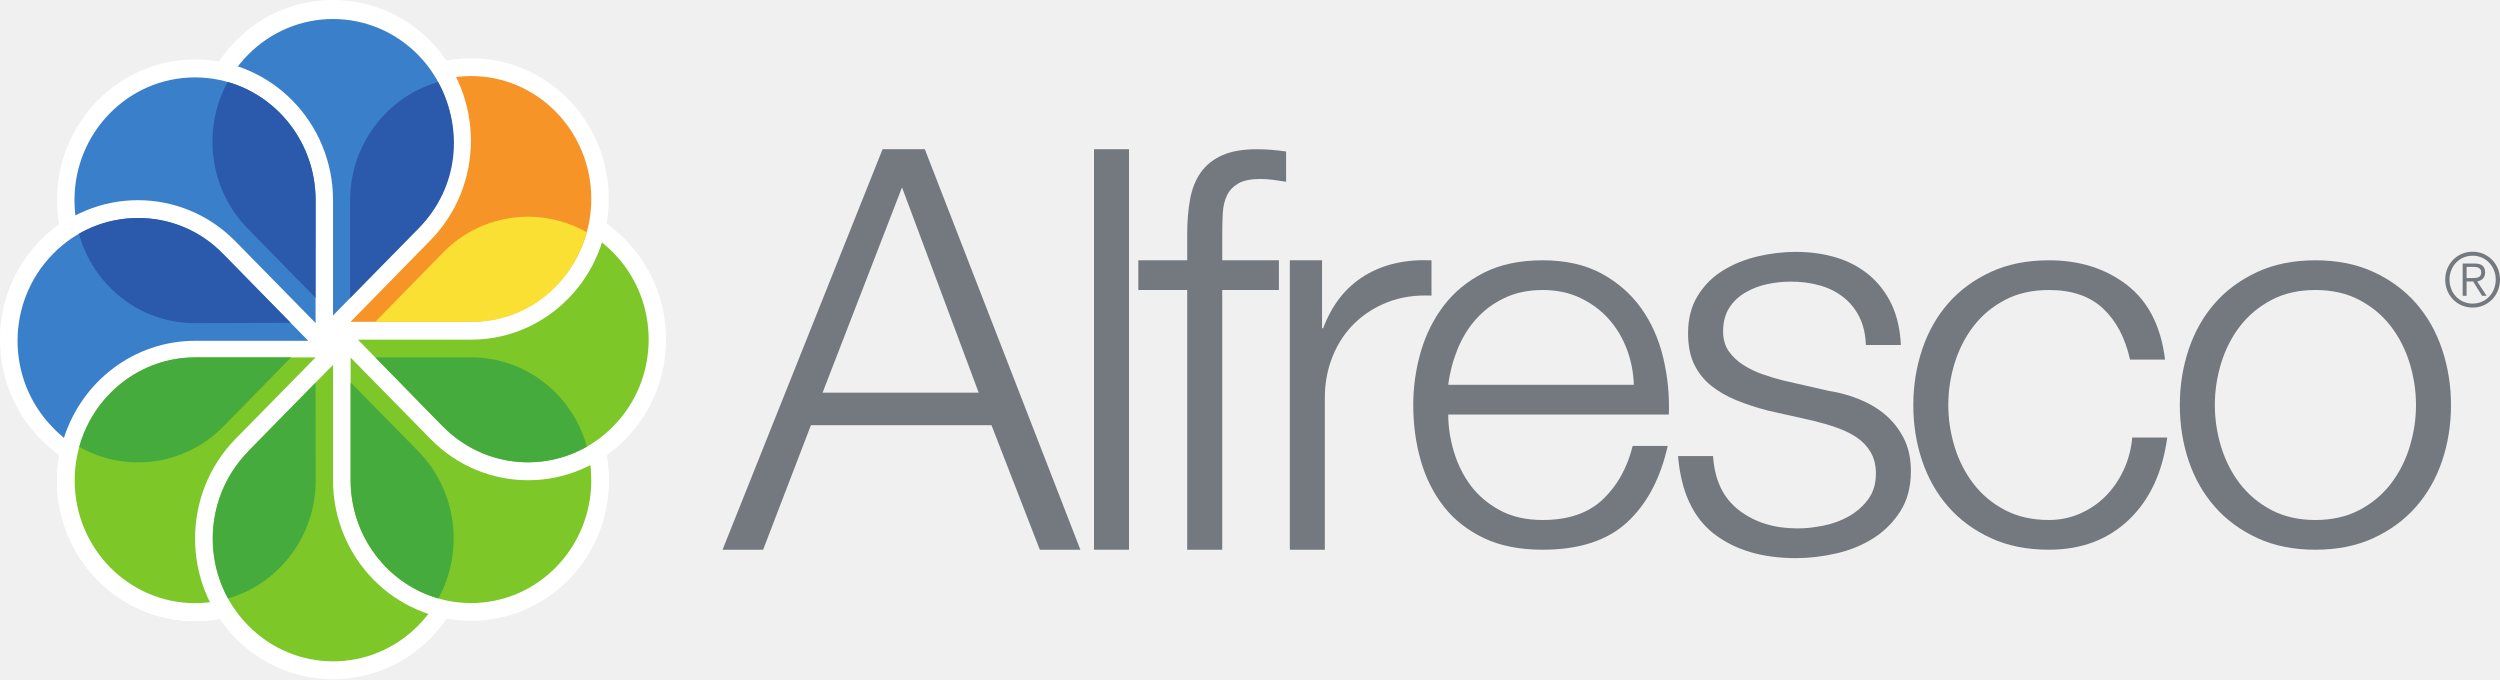
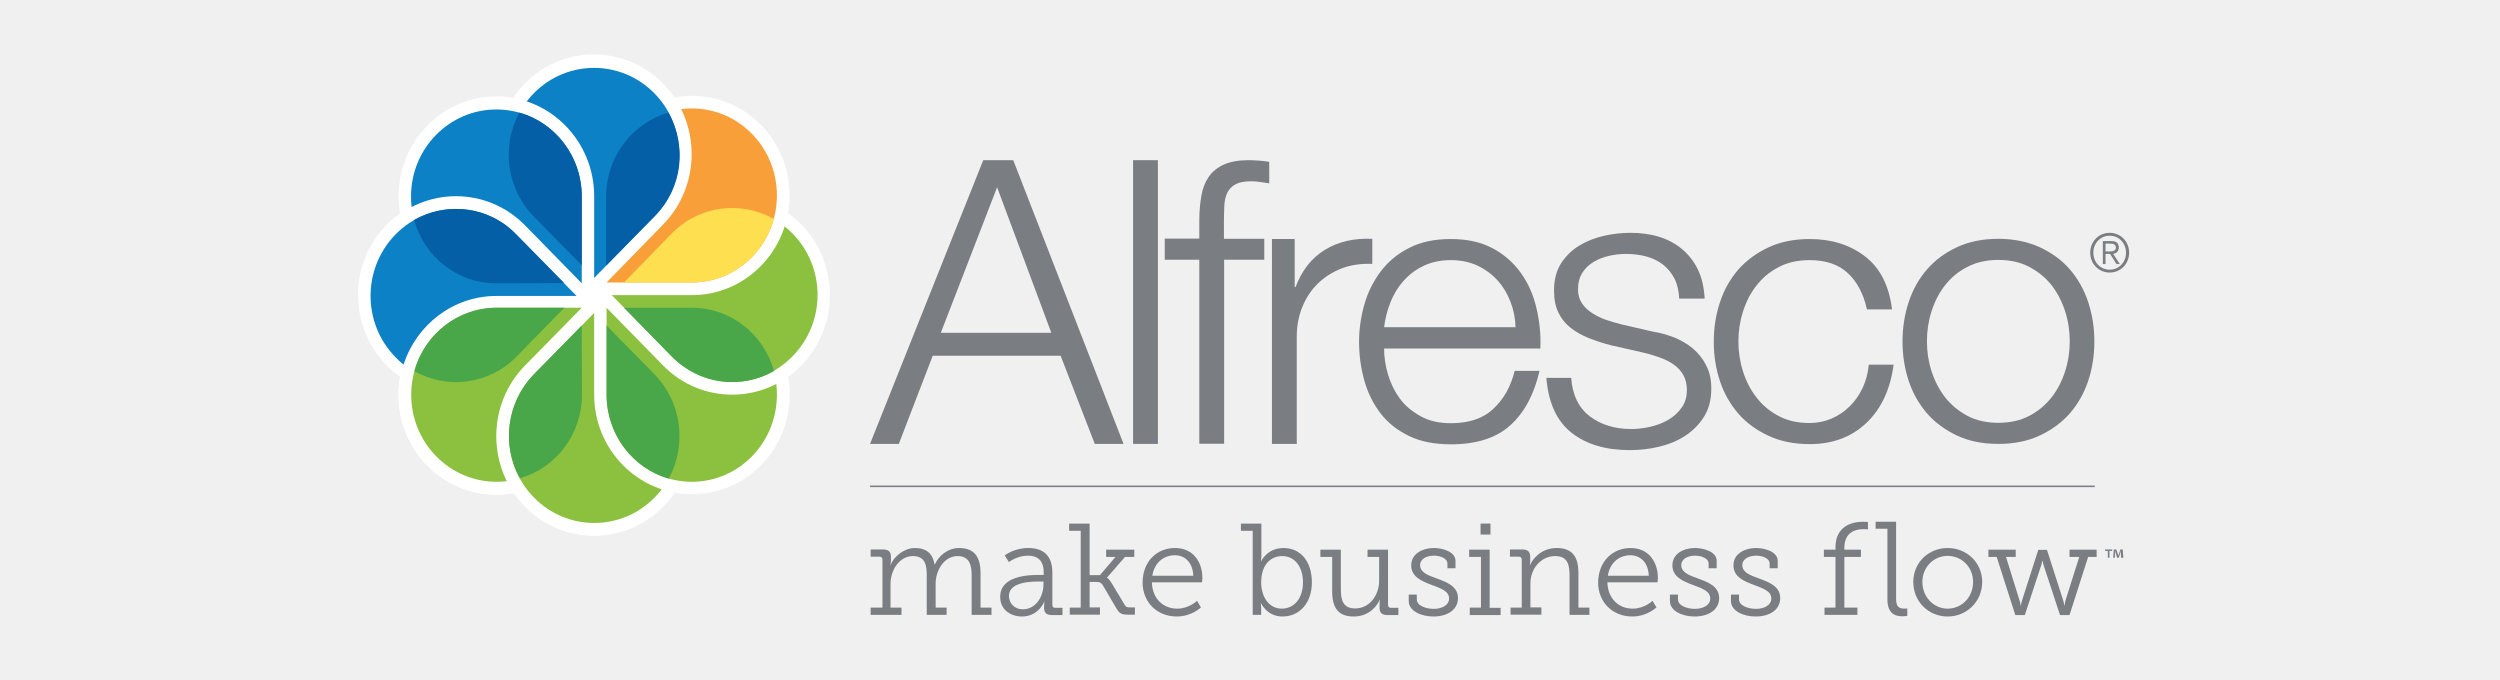
- <svg xmlns="http://www.w3.org/2000/svg" viewBox="0 0 939.173 255.16" height="255.16" width="939.173" xml:space="preserve" id="svg2" version="1.1">
-   <defs id="defs6" />
-   <g transform="matrix(1.333333,0,0,-1.333333,0,255.16)" id="g10">
-     <g transform="scale(0.1)" id="g12">
-       <path id="path14" style="fill:#73797e;fill-opacity:1;fill-rule:nonzero;stroke:none" d="m 2541.45,1385.72 216.06,-578.38 h -439.89 l 223.83,578.38 z M 2035.83,364.871 h 114.28 l 134.65,350.77 h 508.79 l 136.2,-350.77 h 114.27 L 2605.68,1493.25 H 2486.65 L 2035.83,364.871 v 0" />
-       <path id="path16" style="fill:#73797e;fill-opacity:1;fill-rule:nonzero;stroke:none" d="m 3082.37,364.871 h 98.6 V 1493.25 h -98.6 V 364.871" />
-       <path id="path18" style="fill:#73797e;fill-opacity:1;fill-rule:nonzero;stroke:none" d="m 3603.31,1180.31 h -159.62 v 71.11 c 0,22.15 0.48,42.69 1.54,61.62 1.03,19.02 4.94,35.58 11.73,49.83 6.76,14.2 17.46,25.52 32.06,33.98 14.61,8.41 35.49,12.64 62.66,12.64 11.45,0 22.96,-0.81 34.46,-2.37 11.4,-1.58 23.95,-3.42 37.5,-5.54 v 85.31 c -15.65,2.11 -29.69,3.74 -42.2,4.7 -12.57,1.06 -26.12,1.66 -40.74,1.66 -39.67,0 -72.28,-5.84 -97.86,-17.39 -25.58,-11.58 -45.69,-27.92 -60.27,-48.96 -14.62,-21.14 -24.47,-46.42 -29.76,-75.86 -5.18,-29.52 -7.83,-61.67 -7.83,-96.43 v -74.3 h -137.74 v -83.71 h 137.74 V 364.871 h 98.71 V 1096.6 h 159.62 v 83.71" />
-       <path id="path20" style="fill:#73797e;fill-opacity:1;fill-rule:nonzero;stroke:none" d="m 3634.1,364.871 h 98.64 V 792.82 c 0,41.45 7.28,80.41 21.95,116.731 14.58,36.324 35.19,67.406 61.78,93.389 26.7,25.92 58.25,45.94 94.74,59.95 36.51,14.05 77.23,19.93 122.08,17.93 v 99.49 c -73.02,3.17 -135.91,-11.27 -188.64,-43.44 -52.66,-32.2 -91.51,-81.38 -116.61,-147.784 h -3.1 V 1180.31 H 3634.1 V 364.871" />
-       <path id="path22" style="fill:#73797e;fill-opacity:1;fill-rule:nonzero;stroke:none" d="m 4080.45,829.512 c 4.16,33.879 12.73,66.976 25.84,99.32 13.07,32.523 30.46,61.094 52.41,85.708 21.92,24.64 48.53,44.53 79.92,59.45 31.25,15.03 67.23,22.61 107.96,22.61 39.65,0 75.11,-7.58 106.48,-22.61 31.31,-14.92 57.92,-34.81 79.83,-59.45 21.86,-24.614 38.84,-53.04 50.84,-84.849 12.01,-32.019 18.54,-65.39 19.61,-100.179 h -522.89 z m 621.49,-83.813 c 2.1,53.91 -3.12,107.141 -15.69,159.582 -12.44,52.5 -33.06,98.939 -61.81,139.439 -28.7,40.42 -65.96,73.17 -111.94,98.16 -45.89,24.97 -101.21,37.43 -165.92,37.43 -64.71,0 -120.03,-11.71 -165.96,-35.09 -45.92,-23.38 -83.51,-54.24 -112.72,-92.63 -29.16,-38.27 -50.86,-81.852 -64.99,-130.652 -14.03,-48.86 -21.1,-98.598 -21.1,-149.36 0,-54.75 7.07,-106.769 21.1,-156.058 14.13,-49.282 35.83,-92.598 64.99,-129.981 29.21,-37.328 66.8,-66.898 112.72,-88.828 45.93,-21.973 101.25,-32.84 165.96,-32.84 102.26,0 181.3,25.52 237.15,76.609 55.87,51.098 94.23,123.04 115.09,215.758 h -98.62 c -15.66,-62.207 -43.82,-112.5 -84.53,-150.968 -40.71,-38.411 -97.07,-57.661 -169.09,-57.661 -46.94,0 -87.37,9.243 -121.34,27.731 -33.9,18.551 -61.33,42.039 -82.21,70.308 -20.85,28.262 -36.52,60.051 -46.88,95.172 -10.52,35.129 -15.7,69.739 -15.7,103.879 h 621.49 v 0" />
-       <path id="path24" style="fill:#73797e;fill-opacity:1;fill-rule:nonzero;stroke:none" d="m 5355.78,941.676 c -2.09,44.219 -10.97,82.704 -26.6,115.374 -15.67,32.62 -36.79,60.03 -63.34,82.16 -26.66,22.15 -57.48,38.48 -92.43,48.98 -34.99,10.57 -72.85,15.85 -113.51,15.85 -35.46,0 -71.2,-4.22 -107.24,-12.63 -36,-8.46 -68.58,-21.67 -97.76,-39.57 -29.34,-17.87 -53.07,-41.63 -71.3,-71.02 -18.26,-29.56 -27.45,-64.92 -27.45,-105.972 0,-34.789 5.73,-64.008 17.22,-87.746 11.48,-23.661 27.45,-43.704 47.74,-60.012 20.36,-16.36 44.12,-30.031 71.29,-41.121 27.12,-11.028 56.85,-20.77 89.21,-29.199 l 126.84,-28.442 c 21.88,-5.34 43.57,-11.558 64.96,-18.976 21.41,-7.352 40.44,-16.563 57.18,-27.661 16.69,-11.062 29.95,-25 39.89,-41.863 9.92,-16.84 14.91,-36.848 14.91,-60.109 0,-28.41 -7.11,-52.41 -21.12,-71.86 -14.15,-19.558 -32.19,-35.558 -54.03,-48.25 -21.95,-12.558 -45.99,-21.55 -72.05,-26.757 -26.05,-5.364 -50.64,-7.981 -73.62,-7.981 -65.75,0 -120.76,17.117 -165.14,51.379 -44.35,34.262 -68.64,85.102 -72.86,152.5 h -98.64 c 8.39,-100.148 42.09,-173.09 101.04,-218.879 59.01,-45.812 135.96,-68.723 230.93,-68.723 37.6,0 75.66,4.442 114.28,13.372 38.6,8.98 73.34,23.16 104.1,42.71 30.78,19.489 56.07,44.758 75.96,75.918 19.78,31.063 29.73,68.661 29.73,112.911 0,35.902 -6.77,66.961 -20.35,93.339 -13.55,26.274 -31.04,48.372 -52.45,66.301 -21.38,17.891 -45.91,32.41 -73.59,43.492 -27.6,11.02 -55.62,18.731 -83.73,22.899 l -131.53,30.058 c -16.69,4.18 -34.92,9.68 -54.79,16.563 -19.82,6.789 -38.12,15.551 -54.77,26.129 -16.71,10.422 -30.57,23.351 -41.56,38.664 -10.93,15.246 -16.3,33.973 -16.3,56.101 0,26.245 5.63,48.505 17.11,66.375 11.42,17.95 26.64,32.41 45.49,43.49 18.69,11.03 39.33,18.88 61.76,23.69 22.47,4.78 44.65,7.07 66.56,7.07 28.16,0 54.74,-3.33 79.87,-10.28 24.94,-6.79 47.22,-17.56 66.48,-32.38 19.3,-14.68 34.72,-33.41 46.2,-56.11 11.5,-22.601 17.69,-49.206 18.77,-79.784 h 98.64 v 0" />
-       <path id="path26" style="fill:#73797e;fill-opacity:1;fill-rule:nonzero;stroke:none" d="m 6100.06,900.602 c -11.48,93.777 -47.25,163.848 -107.28,210.158 -60.1,46.37 -133.37,69.55 -219.95,69.55 -61.65,0 -116.14,-10.89 -163.64,-32.85 -47.5,-21.89 -87.46,-51.3 -119.8,-88.09 -32.32,-36.9 -56.8,-80.198 -73.52,-129.979 -16.7,-49.77 -25.07,-102.051 -25.07,-156.813 0,-55.75 8.37,-108.238 25.07,-157.566 16.72,-49.293 41.2,-92.332 73.52,-129.203 32.34,-36.879 72.3,-66.168 119.8,-88.098 47.5,-21.973 101.99,-32.84 163.64,-32.84 90.77,0 165.61,27.938 224.59,83.738 59.01,55.832 95.28,133.25 108.83,232.301 h -98.62 c -3.09,-33.73 -11.51,-64.789 -25.06,-93.211 -13.6,-28.469 -30.83,-52.937 -51.59,-73.519 -20.9,-20.539 -44.98,-36.649 -72.07,-48.18 -27.07,-11.629 -55.87,-17.391 -86.08,-17.391 -47.01,0 -88.26,9.34 -123.75,27.911 -35.51,18.652 -64.92,43.218 -88.41,73.679 -23.47,30.422 -41.2,65.09 -53.25,103.781 -11.98,38.829 -18.03,78.372 -18.03,118.598 0,40.301 6.05,79.731 18.03,118.57 12.05,38.692 29.78,73.356 53.25,103.782 23.49,30.46 52.9,55 88.41,73.65 35.49,18.7 76.74,28.02 123.75,28.02 64.65,0 115.57,-17.4 152.58,-52.14 37.15,-34.83 62.37,-82.757 75.97,-143.858 h 98.68 v 0" />
-       <path id="path28" style="fill:#73797e;fill-opacity:1;fill-rule:nonzero;stroke:none" d="m 6523.66,1096.6 c 46.97,0 88.25,-9.32 123.68,-28.02 35.49,-18.65 64.95,-43.19 88.5,-73.65 23.46,-30.426 41.22,-65.09 53.22,-103.782 11.95,-38.839 18.04,-78.269 18.04,-118.57 0,-40.226 -6.09,-79.769 -18.04,-118.598 -12,-38.691 -29.76,-73.359 -53.22,-103.781 -23.55,-30.461 -53.01,-55.027 -88.5,-73.679 -35.43,-18.571 -76.71,-27.911 -123.68,-27.911 -46.96,0 -88.2,9.34 -123.63,27.911 -35.5,18.652 -64.96,43.218 -88.56,73.679 -23.36,30.422 -41.17,65.09 -53.15,103.781 -11.99,38.829 -17.96,78.372 -17.96,118.598 0,40.301 5.97,79.731 17.96,118.57 11.98,38.692 29.79,73.356 53.15,103.782 23.6,30.46 53.06,55 88.56,73.65 35.43,18.7 76.67,28.02 123.63,28.02 z m 0,83.71 c -61.55,0 -116.08,-10.89 -163.61,-32.85 -47.45,-21.89 -87.41,-51.3 -119.69,-88.09 -32.43,-36.9 -56.9,-80.198 -73.62,-129.979 -16.67,-49.77 -25.06,-102.051 -25.06,-156.813 0,-55.75 8.39,-108.238 25.06,-157.566 16.72,-49.293 41.19,-92.332 73.62,-129.203 32.28,-36.879 72.24,-66.168 119.69,-88.098 47.53,-21.973 102.06,-32.84 163.61,-32.84 61.64,0 116.16,10.867 163.63,32.84 47.5,21.93 87.42,51.219 119.81,88.098 32.31,36.871 56.85,79.91 73.53,129.203 16.68,49.328 25.06,101.816 25.06,157.566 0,54.762 -8.38,107.043 -25.06,156.813 -16.68,49.781 -41.22,93.079 -73.53,129.979 -32.39,36.79 -72.31,66.2 -119.81,88.09 -47.47,21.96 -101.99,32.85 -163.63,32.85 v 0" />
-       <path id="path30" style="fill:#73797e;fill-opacity:1;fill-rule:nonzero;stroke:none" d="m 6964.1,1130.2 c 13.54,0 26.78,0.43 26.78,15.91 0,12.68 -10.41,15.65 -21.15,15.65 h -20.07 v -31.56 z m -14.44,-49.89 h -11.06 v 90.96 h 34.18 c 20.14,0 29.09,-8.86 29.09,-25.16 0,-16.14 -10.38,-23.31 -22.38,-25.38 l 26.49,-40.42 h -12.78 l -25.15,40.42 h -18.39 z m -48.14,45.51 c 0,-37.66 27.71,-67.51 65.1,-67.51 37.35,0 65.17,29.85 65.17,67.51 0,37.58 -27.82,67.41 -65.17,67.41 -37.39,0 -65.1,-29.83 -65.1,-67.41 z m 142.23,0 c 0,-44.26 -33.54,-78.69 -77.13,-78.69 -43.6,0 -77.17,34.43 -77.17,78.69 0,44.12 33.57,78.66 77.17,78.66 43.59,0 77.13,-34.54 77.13,-78.66" />
-       <path id="path32" style="fill:#ffffff;fill-opacity:1;fill-rule:nonzero;stroke:none" d="m 938.328,956.355 -264.656,270.165 -9.609,9.84 c -151.688,155.21 -398.887,155.21 -549.848,0.6 -152.199,-154.48 -152.199,-405.722 0,-560.382 150.961,-155.066 397.504,-155.066 549.137,0 l 274.976,279.777" />
-       <path id="path34" style="fill:#ffffff;fill-opacity:1;fill-rule:nonzero;stroke:none" d="M 938.328,956.723 V 575.109 l 0.559,-14.027 c 0,-218.793 -174.27,-397.211 -389.102,-397.211 -214.836,0 -389.086,177.301 -389.086,396.098 0,219.051 174.899,396.754 389.086,396.754 h 388.543" />
-       <path id="path36" style="fill:#ffffff;fill-opacity:1;fill-rule:nonzero;stroke:none" d="M 938.328,956.723 V 575.109 l 0.559,-14.027 c 0,-218.793 -174.27,-397.211 -389.102,-397.211 -214.836,0 -389.086,177.301 -389.086,396.098 0,219.051 174.899,396.754 389.086,396.754 h 388.543" />
-       <path id="path38" style="fill:#ffffff;fill-opacity:1;fill-rule:nonzero;stroke:none" d="M 938.328,956.723 V 575.109 l 0.559,-14.027 c 0,-218.793 -174.27,-397.211 -389.102,-397.211 -214.836,0 -389.086,177.301 -389.086,396.098 0,24.39 2.563,48.019 6.555,70.75 151.601,-107.617 361.297,-92.348 496.098,45.75 l 274.976,279.886 v 0.368" />
-       <path id="path40" style="fill:#7dc729;fill-opacity:1;fill-rule:nonzero;stroke:none" d="m 549.785,906.711 c -187.195,0 -339.371,-155.223 -339.371,-346.742 0,-190.789 152.176,-345.66 339.371,-345.66 187.832,0 339.442,154.871 339.442,345.66 V 906.711 H 549.785" />
-       <path id="path42" style="fill:#ffffff;fill-opacity:1;fill-rule:nonzero;stroke:none" d="m 938.328,956.723 264.452,-269.692 10.88,-9.84 c 151.07,-155 151.77,-406.632 0,-561.179 -152.2,-154.692 -398.062,-154.692 -550.308,0 -151.633,154.547 -151.633,405.898 0,560.84 l 274.976,279.871" />
-       <path id="path44" style="fill:#7dc729;fill-opacity:1;fill-rule:nonzero;stroke:none" d="m 698.828,641.27 c -132.836,-135.149 -132.836,-354.731 0,-489.508 132.219,-135.192 347.242,-135.192 480.072,0 132.27,134.777 132.27,354.359 0,489.508 l -11.05,10.128 -229.522,234.352 -239.5,-244.031 v -0.449" />
-       <path id="path46" style="fill:#ffffff;fill-opacity:1;fill-rule:nonzero;stroke:none" d="m 938.328,956.723 h 374.732 l 13.63,0.664 c 214.9,0 389.14,-177.625 389.14,-396.676 0,-219.18 -173.66,-396.09 -388.49,-396.09 -214.85,0 -389.012,177.219 -389.012,396.09 v 396.012" />
-       <path id="path48" style="fill:#7dc729;fill-opacity:1;fill-rule:nonzero;stroke:none" d="m 987.926,560.711 c 0,-191.262 151.564,-346.141 339.414,-346.141 187,0 338.62,154.879 338.62,346.141 0,191.508 -151.62,346 -338.62,346 H 987.926 v -346" />
-       <path id="path50" style="fill:#ffffff;fill-opacity:1;fill-rule:nonzero;stroke:none" d="m 938.328,956.723 264.452,270.067 10.26,10.17 c 151.69,154.61 398.09,155.24 549.76,0.7 151.7,-155 151.7,-405.851 0,-560.808 -151.67,-154.942 -398.07,-154.942 -549.76,0 L 938.328,956.723" />
-       <path id="path52" style="fill:#7dc729;fill-opacity:1;fill-rule:nonzero;stroke:none" d="m 1248.5,712.68 c 131.67,-135.551 346.56,-135.551 479.43,0 132.95,134.922 132.95,353.9 0,489.17 -132.87,135.13 -347.76,135.13 -479.43,0 l -10.89,-10.56 -229.11,-234.567 238.78,-243.754 1.22,-0.289" />
-       <path id="path54" style="fill:#ffffff;fill-opacity:1;fill-rule:nonzero;stroke:none" d="m 938.328,956.723 v 396.117 c 0,218.62 173.472,396.64 389.012,396.64 214.25,0 387.79,-176.85 387.79,-395.99 0,-219.09 -173.54,-396.767 -387.79,-396.767 H 938.328" />
-       <path id="path56" style="fill:#f79427;fill-opacity:1;fill-rule:nonzero;stroke:none" d="m 1327.34,1007.07 c 187,0 338.62,154.96 338.62,346.37 0,190.69 -151.62,346 -338.62,346 -187.85,0 -340.11,-155.31 -340.11,-346 l 0.696,-14.82 v -331.55 h 339.414" />
-       <path id="path58" style="fill:#ffffff;fill-opacity:1;fill-rule:nonzero;stroke:none" d="m 938.328,956.723 -264.656,270.067 -10.32,9.57 c -151.633,155.21 -151.633,406.6 0,561.18 150.992,154.88 397.528,154.88 549.688,0 151.69,-154.58 151.69,-405.97 0,-560.58 L 938.328,956.723" />
-       <path id="path60" style="fill:#3a7fca;fill-opacity:1;fill-rule:nonzero;stroke:none" d="m 1178.21,1269.22 c 132.2,135.19 132.2,354.6 0,489.6 -132.79,135.07 -347.163,135.07 -479.983,0 -132.922,-135 -132.922,-354.41 0,-489.6 l 9.675,-10.37 230.426,-233.95 239.162,243.73 0.72,0.59" />
-       <path id="path62" style="fill:#ffffff;fill-opacity:1;fill-rule:nonzero;stroke:none" d="M 938.328,953.488 H 563.93 l -14.145,-0.383 c -214.187,0 -389.086,177.695 -389.086,396.665 0,218.79 174.25,396.43 388.43,396.43 214.859,0 389.199,-177.64 389.199,-396.58 V 953.488" />
-       <path id="path64" style="fill:#3a7fca;fill-opacity:1;fill-rule:nonzero;stroke:none" d="m 889.168,1349.62 c 0,191.24 -151.613,346 -340.039,346 -187.082,0 -339.289,-154.76 -339.289,-345.74 0,-191.12 152.207,-346.42 339.289,-346.42 l 14.801,0.39 h 325.238 v 345.77" />
-       <path id="path66" style="fill:#ffffff;fill-opacity:1;fill-rule:nonzero;stroke:none" d="M 938.328,953.488 0,953.105 c 0,101.355 37.398,202.925 114.215,280.625 150.961,154.59 397.504,154.59 549.137,0 L 938.328,953.488" />
-       <path id="path68" style="fill:#3a7fca;fill-opacity:1;fill-rule:nonzero;stroke:none" d="M 628.508,1198.15 868.559,953.488 H 549.785 c -172.265,0 -318.777,-114.5 -369.648,-273.609 -10.383,9.172 -21.379,18.492 -30.969,28.922 -132.938,135.199 -132.938,353.839 0,489.349 131.551,134.99 347.125,134.99 479.34,0" />
-       <path id="path70" style="fill:#2b5aac;fill-opacity:1;fill-rule:nonzero;stroke:none" d="m 629.109,1197.86 189.969,-193.8 -270.187,-0.84 c -155.512,0 -286.645,106.53 -326.426,251.99 128.984,73.73 297.918,56.01 406.043,-57.06 l 0.601,-0.29" />
-       <path id="path72" style="fill:#2b5aac;fill-opacity:1;fill-rule:nonzero;stroke:none" d="m 889.281,1348.93 -0.277,-274.13 -190.703,194.47 c -109.821,112.22 -129.16,281.97 -56.86,413.53 142.571,-40.72 247.84,-174.34 247.84,-333.14 v -0.73" />
-       <path id="path74" style="fill:#2b5aac;fill-opacity:1;fill-rule:nonzero;stroke:none" d="m 986.461,1074.19 v 274.98 c 0,158.46 105.099,292.3 247.849,333.36 72.19,-131.93 58.61,-297.3 -54.7,-411.65 L 986.461,1074.19" />
-       <path id="path76" style="fill:#fae033;fill-opacity:1;fill-rule:nonzero;stroke:none" d="m 1057.33,1006.93 190.53,194.79 c 109.76,112.13 276.42,131.08 405.53,57.47 -40.76,-145.37 -165.1,-249.81 -318.15,-252.36 l -277.91,0.1" />
-       <path id="path78" style="fill:#46ab3d;fill-opacity:1;fill-rule:nonzero;stroke:none" d="m 1057.3,906.91 h 269.66 c 155.52,0 286.53,-105.898 326.58,-251.621 -129.78,-73.98 -296.36,-54.59 -406.6,57.492 L 1057.3,906.91" />
-       <path id="path80" style="fill:#46ab3d;fill-opacity:1;fill-rule:nonzero;stroke:none" d="M 987.895,562.539 V 836.191 L 1178.9,642.039 C 1288.73,529.621 1307.32,359.059 1235.12,227.5 1092.49,268.398 987.895,402.57 987.895,561.23 v 1.309" />
-       <path id="path82" style="fill:#46ab3d;fill-opacity:1;fill-rule:nonzero;stroke:none" d="m 699.277,641.93 189.844,193.609 0.426,-275.078 c 0,-158.57 -104.445,-291.82 -247.067,-332.93 -72.25,131.821 -52.91,301.969 56.797,413.848 v 0.551" />
-       <path id="path84" style="fill:#46ab3d;fill-opacity:1;fill-rule:nonzero;stroke:none" d="M 551.711,906.82 H 820.152 L 629.793,712.398 C 520.203,600.41 352.238,581.09 223.332,654.73 263.867,800.531 395.027,906.82 550.527,906.82 h 1.184" />
+ <svg xmlns="http://www.w3.org/2000/svg" version="1.1" id="Layer_1" x="0px" y="0px" viewBox="0 0 912.8 328.2" style="enable-background:new 0 0 912.8 328.2;" xml:space="preserve" height="255.16" width="939.173">
+   <style type="text/css">
+ 	.st0{fill:#7A7E82;}
+ 	.st1{fill:#FFFFFF;}
+ 	.st2{fill:#8CC03F;}
+ 	.st3{fill:#F99F39;}
+ 	.st4{fill:#0D81C5;}
+ 	.st5{fill:#045FA6;}
+ 	.st6{fill:#FDDF4F;}
+ 	.st7{fill:#4AA749;}
+ 	.st8{fill:none;stroke:#7A7E82;stroke-width:0.75;stroke-miterlimit:10;}
+ </style>
+   <g>
+     <g>
+       <g>
+         <path class="st0" d="M273.5,293.6h5.3v-23.2c0-0.9-0.5-1.4-1.4-1.4h-4.3v-3.5h6c2.6,0,3.8,1.1,3.8,3.5v1.8c0,1.3-0.3,2.3-0.3,2.3     h0.1c1.6-4.3,6.7-8.3,11.7-8.3c5.7,0,8.7,2.7,9.6,8h0.1c1.8-4.2,6.3-8,11.7-8c7.6,0,10.4,4.5,10.4,12.2v16.6h5.3v3.5h-9.6v-19     c0-5.1-1.1-9.4-6.8-9.4c-6.4,0-10.6,6.8-10.6,13.3v11.6h5.3v3.5h-9.6v-19c0-4.8-0.6-9.4-6.7-9.4c-6.5,0-10.8,6.8-10.8,13.4v11.5     h5.3v3.5h-14.9V293.6z" />
+         <path class="st0" d="M354.6,277.8h2.1v-1.3c0-5.9-3.2-8-7.6-8c-5.3,0-9.2,3.1-9.2,3.1l-2-3.2c0,0,4.3-3.6,11.4-3.6     c7.7,0,11.6,4.1,11.6,11.9v15.6c0,0.9,0.5,1.4,1.4,1.4h3.5v3.5h-5.1c-2.7,0-3.8-1.2-3.8-3.5v-0.6c0-1.5,0.2-2.4,0.2-2.4h-0.1     c0,0-2.7,7.2-10.8,7.2c-5.1,0-10.5-3-10.5-9.4C335.6,278.2,349.2,277.8,354.6,277.8z M346.7,294.4c6.3,0,9.9-6.3,9.9-11.9V281     h-1.8c-2.6,0-14.9-0.3-14.9,7C340,291.3,342.3,294.4,346.7,294.4z" />
+         <path class="st0" d="M369.3,293.6h5.3v-37.1H369V253h9.9v24.9h5l7.5-8.8h-4.5v-3.5h13.6v3.5H396l-8.7,10v0.1     c0.1,0,0.9,0.4,2.2,2.5l6.3,10.5c0.6,1.1,1.1,1.3,2.9,1.3h2.1v3.5h-3.5c-3.1,0-4-0.6-5.5-3.1l-6.7-11.4c-0.8-1.1-1.6-1.3-3.1-1.3     h-3.1v12.3h5v3.5h-14.6V293.6z" />
+         <path class="st0" d="M420.2,264.8c8.7,0,13.2,6.7,13.2,14.6c0,0.8-0.2,2-0.2,2H409c0.2,8.1,5.7,12.7,12.2,12.7     c5.8,0,9.6-3.8,9.6-3.8l1.9,3.2c0,0-4.5,4.4-11.7,4.4c-9.4,0-16.5-6.8-16.5-16.5C404.6,271,411.6,264.8,420.2,264.8z M429,278.2     c-0.3-6.7-4.3-9.9-8.9-9.9c-5.3,0-9.9,3.5-10.9,9.9H429z" />
+         <path class="st0" d="M457.7,256.5H452V253h9.9v15.6c0,1.5-0.2,2.6-0.2,2.6h0.1c0,0,2.8-6.4,10.8-6.4c8.5,0,13.7,6.8,13.7,16.6     c0,10-6,16.5-14.2,16.5c-7.6,0-10.4-6.5-10.4-6.5h-0.1c0,0,0.2,1.1,0.2,2.6v3.1h-4.1V256.5z M471.8,294.1     c5.6,0,10.2-4.6,10.2-12.7c0-7.7-4.1-12.7-10-12.7c-5.3,0-10.2,3.8-10.2,12.7C461.8,287.8,465.1,294.1,471.8,294.1z" />
+         <path class="st0" d="M496.1,269.1h-5.7v-3.5h9.9v19c0,5,0.8,9.4,6.9,9.4c7.1,0,11.6-6.5,11.6-13.4v-11.5h-5.6v-3.5h9.9v26.7     c0,0.9,0.5,1.4,1.4,1.4h3.6v3.5h-5.3c-2.6,0-3.8-1.1-3.8-3.5v-1.6c0-1.3,0.1-2.3,0.1-2.3H519c-0.8,2.4-4.7,8.1-12.5,8.1     c-7.3,0-10.4-4-10.4-12.2V269.1z" />
+         <path class="st0" d="M533.1,287.3h3.9v2.3c0,3.2,4.6,4.6,8.2,4.6c4,0,7.4-1.8,7.4-5c0-3.6-4-4.9-8.5-6.6     c-4.8-1.8-9.8-3.9-9.8-9.4c0-5.8,5.7-8.4,10.9-8.4c4.3,0,10.5,1.8,10.5,6.2v3.6h-3.9v-2.3c0-2.3-3.1-3.8-6.5-3.8     c-3.5,0-6.7,1.5-6.7,4.6c0,3.5,3.8,4.9,8,6.4c4.9,1.8,10.3,3.8,10.3,9.5c0,5.5-4.9,8.9-11.9,8.9c-5.8,0-11.9-2.6-11.9-7.5V287.3z     " />
+         <path class="st0" d="M562.7,293.6h5.3v-24.5h-5.7v-3.5h9.9v28.1h5.3v3.5h-14.9V293.6z M567.8,253h4.8v5.3h-4.8V253z" />
+         <path class="st0" d="M582.4,293.6h5.3v-23.2c0-0.9-0.5-1.4-1.4-1.4h-4.3v-3.5h6c2.6,0,3.8,1.1,3.8,3.5v1.8c0,1.3-0.2,2.3-0.2,2.3     h0.1c0.9-2.4,5-8.3,12.9-8.3c7.8,0,10.5,4.5,10.5,12.2v16.6h5.3v3.5h-9.6v-19c0-5-0.8-9.4-6.9-9.4c-7,0-12,6.2-12,13.1v11.7h5.3     v3.5h-14.9V293.6z" />
+         <path class="st0" d="M640.3,264.8c8.7,0,13.2,6.7,13.2,14.6c0,0.8-0.2,2-0.2,2h-24.2c0.2,8.1,5.7,12.7,12.2,12.7     c5.8,0,9.6-3.8,9.6-3.8l1.9,3.2c0,0-4.5,4.4-11.7,4.4c-9.4,0-16.5-6.8-16.5-16.5C624.8,271,631.8,264.8,640.3,264.8z      M649.1,278.2c-0.3-6.7-4.3-9.9-8.9-9.9c-5.3,0-9.9,3.5-10.9,9.9H649.1z" />
+         <path class="st0" d="M659.3,287.3h3.9v2.3c0,3.2,4.6,4.6,8.2,4.6c4,0,7.4-1.8,7.4-5c0-3.6-4-4.9-8.5-6.6     c-4.8-1.8-9.8-3.9-9.8-9.4c0-5.8,5.6-8.4,10.9-8.4c4.3,0,10.5,1.8,10.5,6.2v3.6H678v-2.3c0-2.3-3.1-3.8-6.5-3.8     c-3.5,0-6.7,1.5-6.7,4.6c0,3.5,3.8,4.9,8,6.4c4.9,1.8,10.3,3.8,10.3,9.5c0,5.5-4.9,8.9-11.9,8.9c-5.8,0-11.9-2.6-11.9-7.5V287.3z     " />
+         <path class="st0" d="M688.8,287.3h3.9v2.3c0,3.2,4.6,4.6,8.2,4.6c4,0,7.4-1.8,7.4-5c0-3.6-4-4.9-8.5-6.6     c-4.8-1.8-9.8-3.9-9.8-9.4c0-5.8,5.7-8.4,10.9-8.4c4.3,0,10.5,1.8,10.5,6.2v3.6h-3.9v-2.3c0-2.3-3.1-3.8-6.5-3.8     c-3.5,0-6.7,1.5-6.7,4.6c0,3.5,3.8,4.9,8,6.4c4.9,1.8,10.3,3.8,10.3,9.5c0,5.5-4.9,8.9-11.9,8.9c-5.8,0-11.9-2.6-11.9-7.5V287.3z     " />
+         <path class="st0" d="M793.5,264.8c9.2,0,16.7,7,16.7,16.4c0,9.5-7.5,16.7-16.7,16.7c-9.2,0-16.6-7.2-16.6-16.7     C776.9,271.8,784.3,264.8,793.5,264.8z M793.5,294.1c6.8,0,12.3-5.5,12.3-12.9c0-7.2-5.5-12.6-12.3-12.6     c-6.7,0-12.2,5.4-12.2,12.6C781.3,288.5,786.8,294.1,793.5,294.1z" />
+         <path class="st0" d="M813.3,265.6h13.1v3.5h-4.7l6.6,21.2c0.4,1.1,0.5,2.4,0.5,2.4h0.1c0,0,0.2-1.3,0.5-2.4l7.9-24.6h4.2     l7.9,24.6c0.3,1.1,0.5,2.4,0.5,2.4h0.1c0,0,0.1-1.3,0.4-2.4l6.7-21.2h-4.7v-3.5h13.1v3.5h-4.1l-9,28.1h-4.6l-7.8-23.7     c-0.4-1.1-0.6-2.5-0.6-2.5h-0.2c0,0-0.2,1.4-0.6,2.5l-7.8,23.7h-4.6l-9-28.1h-4V265.6z" />
+         <path class="st0" d="M752.7,255.7c0.9,0,1.7,0,2.3,0.1v-3.6c-0.7,0-1.5-0.1-2.3-0.1c-6.1,0-13.4,2.6-13.4,12.4v1.1h-5.6v3.5h5.6     v24.5H734v3.5h15.9v-3.5h-6.3v-24.5h8v-3.5h-8v-1.1C743.7,257.6,748.4,255.7,752.7,255.7z" />
+         <path class="st0" d="M772.4,294.1c-3.3,0-3.8-2.2-3.8-4.8v-31h0v-2.3h0v-0.5h0v-3.4h-9.9v3.4h5.7v2.8v1.4v29.9     c0,6.2,3,8.2,7.2,8.2c1.2,0,2.4-0.2,2.4-0.2V294C773.9,294,773.2,294.1,772.4,294.1z" />
+       </g>
+       <g>
+         <path class="st0" d="M873,265.5v0.7h-1.3v3.3h-0.8v-3.3h-1.3v-0.7H873z M877.3,269.5l-0.1-2.3c0-0.3,0-0.7,0-1.1h0     c-0.1,0.4-0.2,0.8-0.3,1.2l-0.7,2.2h-0.8l-0.7-2.3c-0.1-0.3-0.2-0.8-0.3-1.1h0c0,0.4,0,0.7,0,1.1l-0.1,2.3h-0.8l0.3-4h1.2l0.7,2     c0.1,0.3,0.2,0.6,0.3,1h0c0.1-0.4,0.2-0.7,0.3-1l0.7-2h1.1l0.3,4H877.3z" />
+       </g>
+     </g>
+     <g>
+       <g>
+         <path class="st0" d="M272.8,214.5h13.9l16.4-42.6h61.8l16.5,42.6h13.9L342,77.4h-14.5L272.8,214.5L272.8,214.5z M334.2,90.5     l26.2,70.3H307L334.2,90.5L334.2,90.5z" />
+         <polygon class="st0" points="399.9,214.5 411.9,214.5 411.9,77.4 399.9,77.4 399.9,214.5    " />
+         <path class="st0" d="M463.2,115.4h-19.4v-8.6c0-2.7,0.1-5.2,0.2-7.5c0.1-2.3,0.6-4.3,1.4-6.1c0.8-1.7,2.1-3.1,3.9-4.1     c1.8-1,4.3-1.5,7.6-1.5c1.4,0,2.8,0.1,4.2,0.3c1.4,0.2,2.9,0.4,4.6,0.7V78.2c-1.9-0.3-3.6-0.5-5.1-0.6c-1.5-0.1-3.2-0.2-4.9-0.2     c-4.8,0-8.8,0.7-11.9,2.1c-3.1,1.4-5.6,3.4-7.3,5.9c-1.8,2.6-3,5.6-3.6,9.2c-0.6,3.6-1,7.5-1,11.7v9h-16.7v10.2h16.7v88.9h12     v-88.9h19.4V115.4L463.2,115.4z" />
+         <path class="st0" d="M467,214.5h12v-52c0-5,0.9-9.8,2.7-14.2c1.8-4.4,4.3-8.2,7.5-11.3c3.2-3.1,7.1-5.6,11.5-7.3     c4.4-1.7,9.4-2.4,14.8-2.2v-12.1c-8.9-0.4-16.5,1.4-22.9,5.3c-6.4,3.9-11.1,9.9-14.2,18H478v-23.2h-11V214.5L467,214.5z" />
+         <path class="st0" d="M596.7,168.2c0.3-6.5-0.4-13-1.9-19.4c-1.5-6.4-4-12-7.5-16.9c-3.5-4.9-8-8.9-13.6-11.9     c-5.6-3-12.3-4.5-20.2-4.5c-7.9,0-14.6,1.4-20.2,4.3c-5.6,2.8-10.1,6.6-13.7,11.3c-3.5,4.7-6.2,9.9-7.9,15.9     c-1.7,5.9-2.6,12-2.6,18.1c0,6.7,0.9,13,2.6,19c1.7,6,4.4,11.2,7.9,15.8c3.5,4.5,8.1,8.1,13.7,10.8c5.6,2.7,12.3,4,20.2,4     c12.4,0,22-3.1,28.8-9.3c6.8-6.2,11.4-14.9,14-26.2h-12c-1.9,7.6-5.3,13.7-10.3,18.3c-4.9,4.7-11.8,7-20.5,7     c-5.7,0-10.6-1.1-14.7-3.4c-4.1-2.3-7.5-5.1-10-8.5c-2.5-3.4-4.4-7.3-5.7-11.6c-1.3-4.3-1.9-8.5-1.9-12.6H596.7L596.7,168.2z      M521.2,158.1c0.5-4.1,1.5-8.1,3.1-12.1c1.6-4,3.7-7.4,6.4-10.4c2.7-3,5.9-5.4,9.7-7.2c3.8-1.8,8.2-2.7,13.1-2.7     c4.8,0,9.1,0.9,12.9,2.7c3.8,1.8,7,4.2,9.7,7.2c2.7,3,4.7,6.4,6.2,10.3c1.5,3.9,2.3,7.9,2.4,12.2H521.2L521.2,158.1z" />
+         <path class="st0" d="M676.1,144.4c-0.3-5.4-1.3-10-3.2-14c-1.9-4-4.5-7.3-7.7-10c-3.2-2.7-7-4.7-11.2-6     c-4.2-1.3-8.8-1.9-13.8-1.9c-4.3,0-8.7,0.5-13,1.5c-4.4,1-8.3,2.6-11.9,4.8c-3.6,2.2-6.4,5.1-8.7,8.6c-2.2,3.6-3.3,7.9-3.3,12.9     c0,4.2,0.7,7.8,2.1,10.7c1.4,2.9,3.3,5.3,5.8,7.3c2.5,2,5.4,3.6,8.7,5c3.3,1.3,6.9,2.5,10.8,3.5l15.4,3.5     c2.7,0.6,5.3,1.4,7.9,2.3c2.6,0.9,4.9,2,6.9,3.4c2,1.3,3.6,3,4.8,5.1c1.2,2,1.8,4.5,1.8,7.3c0,3.5-0.9,6.4-2.6,8.7     c-1.7,2.4-3.9,4.3-6.6,5.9c-2.7,1.5-5.6,2.6-8.8,3.3c-3.2,0.7-6.2,1-8.9,1c-8,0-14.7-2.1-20.1-6.2c-5.4-4.2-8.3-10.3-8.9-18.5     h-12c1,12.2,5.1,21,12.3,26.6c7.2,5.6,16.5,8.3,28.1,8.3c4.6,0,9.2-0.5,13.9-1.6c4.7-1.1,8.9-2.8,12.6-5.2     c3.7-2.4,6.8-5.4,9.2-9.2c2.4-3.8,3.6-8.3,3.6-13.7c0-4.4-0.8-8.1-2.5-11.3c-1.6-3.2-3.8-5.9-6.4-8.1c-2.6-2.2-5.6-3.9-8.9-5.3     c-3.4-1.3-6.8-2.3-10.2-2.8l-16-3.7c-2-0.5-4.2-1.2-6.7-2c-2.4-0.8-4.6-1.9-6.7-3.2c-2-1.3-3.7-2.8-5-4.7c-1.3-1.9-2-4.1-2-6.8     c0-3.2,0.7-5.9,2.1-8.1c1.4-2.2,3.2-3.9,5.5-5.3c2.3-1.3,4.8-2.3,7.5-2.9c2.7-0.6,5.4-0.9,8.1-0.9c3.4,0,6.7,0.4,9.7,1.2     c3,0.8,5.7,2.1,8.1,3.9c2.3,1.8,4.2,4.1,5.6,6.8c1.4,2.7,2.1,6,2.3,9.7H676.1L676.1,144.4z" />
+         <path class="st0" d="M766.6,149.4c-1.4-11.4-5.7-19.9-13-25.5c-7.3-5.6-16.2-8.4-26.7-8.4c-7.5,0-14.1,1.3-19.9,4     c-5.8,2.7-10.6,6.2-14.6,10.7c-3.9,4.5-6.9,9.7-8.9,15.8c-2,6-3,12.4-3,19.1c0,6.8,1,13.1,3,19.1c2,6,5,11.2,8.9,15.7     c3.9,4.5,8.8,8,14.6,10.7c5.8,2.7,12.4,4,19.9,4c11,0,20.1-3.4,27.3-10.2c7.2-6.8,11.6-16.2,13.2-28.2h-12     c-0.4,4.1-1.4,7.9-3,11.3c-1.7,3.5-3.7,6.4-6.3,8.9c-2.5,2.5-5.5,4.5-8.8,5.9c-3.3,1.4-6.8,2.1-10.5,2.1c-5.7,0-10.7-1.1-15-3.4     c-4.3-2.3-7.9-5.3-10.7-9c-2.9-3.7-5-7.9-6.5-12.6c-1.5-4.7-2.2-9.5-2.2-14.4c0-4.9,0.7-9.7,2.2-14.4c1.5-4.7,3.6-8.9,6.5-12.6     c2.9-3.7,6.4-6.7,10.7-8.9c4.3-2.3,9.3-3.4,15-3.4c7.9,0,14,2.1,18.5,6.3c4.5,4.2,7.6,10.1,9.2,17.5H766.6L766.6,149.4z" />
+         <path class="st0" d="M818,115.4c-7.5,0-14.1,1.3-19.9,4c-5.8,2.7-10.6,6.2-14.5,10.7c-3.9,4.5-6.9,9.7-8.9,15.8     c-2,6-3,12.4-3,19.1c0,6.8,1,13.1,3,19.1c2,6,5,11.2,8.9,15.7c3.9,4.5,8.8,8,14.5,10.7c5.8,2.7,12.4,4,19.9,4     c7.5,0,14.1-1.3,19.9-4c5.8-2.7,10.6-6.2,14.6-10.7c3.9-4.5,6.9-9.7,8.9-15.7c2-6,3-12.4,3-19.1c0-6.7-1-13-3-19.1     c-2-6-5-11.3-8.9-15.8c-3.9-4.5-8.8-8-14.6-10.7C832.1,116.8,825.5,115.4,818,115.4L818,115.4z M818,125.6c5.7,0,10.7,1.1,15,3.4     c4.3,2.3,7.9,5.2,10.8,8.9c2.8,3.7,5,7.9,6.5,12.6c1.5,4.7,2.2,9.5,2.2,14.4c0,4.9-0.7,9.7-2.2,14.4c-1.5,4.7-3.6,8.9-6.5,12.6     c-2.9,3.7-6.4,6.7-10.8,9c-4.3,2.3-9.3,3.4-15,3.4c-5.7,0-10.7-1.1-15-3.4c-4.3-2.3-7.9-5.3-10.8-9c-2.8-3.7-5-7.9-6.5-12.6     c-1.5-4.7-2.2-9.5-2.2-14.4c0-4.9,0.7-9.7,2.2-14.4c1.5-4.7,3.6-8.9,6.5-12.6c2.9-3.7,6.4-6.7,10.8-8.9     C807.3,126.7,812.3,125.6,818,125.6L818,125.6z" />
+         <g>
+           <path class="st0" d="M881.2,122.1c0,5.4-4.1,9.6-9.4,9.6c-5.3,0-9.4-4.2-9.4-9.6c0-5.4,4.1-9.6,9.4-9.6      C877.1,112.5,881.2,116.7,881.2,122.1z M863.9,122.1c0,4.6,3.4,8.2,7.9,8.2c4.5,0,7.9-3.6,7.9-8.2c0-4.6-3.4-8.2-7.9-8.2      C867.3,113.9,863.9,117.5,863.9,122.1z M869.8,127.6h-1.3v-11.1h4.2c2.4,0,3.5,1.1,3.5,3.1c0,2-1.3,2.8-2.7,3.1l3.2,4.9h-1.6      l-3.1-4.9h-2.2V127.6z M871.5,121.5c1.6,0,3.3-0.1,3.3-1.9c0-1.5-1.3-1.9-2.6-1.9h-2.4v3.8H871.5z" />
+         </g>
+         <g>
+           <g>
+             <path class="st1" d="M139.5,142.6l-32.2-32.8l-1.2-1.2c-18.4-18.9-48.5-18.9-66.8-0.1c-18.5,18.8-18.5,49.3,0,68.1       c18.3,18.8,48.3,18.8,66.7,0L139.5,142.6z" />
+           </g>
+           <path class="st1" d="M139.5,142.6V189l0.1,1.7c0,26.6-21.2,48.3-47.3,48.3c-26.1,0-47.3-21.5-47.3-48.1      c0-26.6,21.2-48.2,47.3-48.2H139.5z" />
+           <path class="st1" d="M139.5,142.6V189l0.1,1.7c0,26.6-21.2,48.3-47.3,48.3c-26.1,0-47.3-21.5-47.3-48.1      c0-26.6,21.2-48.2,47.3-48.2H139.5z" />
+           <path class="st1" d="M139.5,142.6V189l0.1,1.7c0,26.6-21.2,48.3-47.3,48.3c-26.1,0-47.3-21.5-47.3-48.1c0-3,0.3-5.8,0.8-8.6      c18.4,13.1,43.9,11.2,60.3-5.6L139.5,142.6L139.5,142.6z" />
+           <path class="st2" d="M92.3,148.7c-22.7,0-41.2,18.9-41.2,42.1c0,23.2,18.5,42,41.2,42c22.8,0,41.2-18.8,41.2-42V189v-40.3H92.3      L92.3,148.7z" />
+           <path class="st1" d="M139.5,142.6l32.1,32.8l1.3,1.2c18.4,18.8,18.4,49.4,0,68.2c-18.5,18.8-48.4,18.8-66.9,0      c-18.4-18.8-18.4-49.3,0-68.1L139.5,142.6z" />
+           <path class="st2" d="M110.4,180.9c-16.1,16.4-16.1,43.1,0,59.5c16.1,16.4,42.2,16.4,58.3,0c16.1-16.4,16.1-43.1,0-59.5l-1.3-1.2      l-27.9-28.5L110.4,180.9L110.4,180.9z" />
+           <path class="st1" d="M139.5,142.6H185l1.7-0.1c26.1,0,47.3,21.6,47.3,48.2c0,26.6-21.1,48.1-47.2,48.1      c-26.1,0-47.3-21.5-47.3-48.1V142.6z" />
+           <path class="st2" d="M145.5,190.7c0,23.2,18.4,42.1,41.2,42.1c22.7,0,41.1-18.8,41.1-42.1c0-23.3-18.4-42-41.1-42H185h-39.5      v41.9V190.7z" />
+           <path class="st1" d="M139.5,142.6l32.1-32.8l1.2-1.2c18.4-18.8,48.4-18.9,66.8-0.1c18.4,18.8,18.4,49.3,0,68.1      c-18.4,18.8-48.4,18.8-66.8,0L139.5,142.6z" />
+           <path class="st2" d="M177.1,172.2c16,16.5,42.1,16.5,58.2,0c16.2-16.4,16.2-43,0-59.4c-16.1-16.4-42.2-16.4-58.2,0l-1.3,1.3      L148,142.6l29,29.6L177.1,172.2z" />
+           <path class="st1" d="M139.5,142.6V96.2v-1.7c0-26.6,21.1-48.2,47.3-48.2c26,0,47.1,21.5,47.1,48.1c0,26.6-21.1,48.2-47.1,48.2      H139.5z" />
+           <g>
+             <path class="st3" d="M186.7,136.5c22.7,0,41.1-18.8,41.1-42.1c0-23.2-18.4-42-41.1-42c-22.8,0-41.3,18.9-41.3,42l0.1,1.8v40.3       h41H186.7z" />
+             <path class="st1" d="M139.5,142.6l-32.2-32.8l-1.3-1.2c-18.4-18.9-18.4-49.4,0-68.2c18.3-18.8,48.3-18.8,66.8,0       c18.4,18.8,18.4,49.3,0,68.1L139.5,142.6z" />
+           </g>
+           <path class="st4" d="M168.6,104.6c16.1-16.4,16.1-43.1,0-59.5c-16.1-16.4-42.2-16.4-58.3,0c-16.1,16.4-16.1,43.1,0,59.5l1.2,1.3      l28,28.4L168.6,104.6L168.6,104.6z" />
+           <path class="st1" d="M139.5,143H94l-1.7,0c-26,0-47.3-21.6-47.3-48.2c0-26.6,21.2-48.2,47.2-48.2c26.1,0,47.3,21.6,47.3,48.2      V143z" />
+           <path class="st4" d="M133.5,94.9c0-23.2-18.4-42-41.3-42c-22.7,0-41.2,18.8-41.2,42c0,23.2,18.5,42.1,41.2,42.1l1.8,0h39.5V94.9      L133.5,94.9z" />
+           <path class="st1" d="M139.5,143l-114,0c0-12.3,4.5-24.7,13.9-34.1c18.3-18.8,48.3-18.8,66.7,0L139.5,143z" />
+           <path class="st4" d="M101.8,113.3L131,143H92.3c-20.9,0-38.7,13.9-44.9,33.2c-1.3-1.1-2.6-2.2-3.8-3.5      c-16.2-16.4-16.2-43,0-59.5C59.6,96.9,85.8,96.9,101.8,113.3" />
+           <path class="st5" d="M101.9,113.3l23.1,23.5l-32.8,0.1c-18.9,0-34.8-12.9-39.7-30.6C68.2,97.4,88.7,99.5,101.9,113.3      L101.9,113.3z" />
+           <path class="st5" d="M133.5,94.9l0,33.3l-23.2-23.6C97,91,94.6,70.4,103.4,54.4C120.7,59.3,133.5,75.6,133.5,94.9L133.5,94.9z" />
+           <path class="st5" d="M145.3,128.3V94.9c0-19.3,12.8-35.5,30.1-40.5c8.8,16,7.1,36.1-6.6,50L145.3,128.3z" />
+           <path class="st6" d="M153.9,136.5l23.1-23.7c13.3-13.6,33.6-15.9,49.3-7c-5,17.7-20.1,30.3-38.7,30.7L153.9,136.5z" />
+           <path class="st7" d="M153.9,148.7h32.8c18.9,0,34.8,12.9,39.7,30.6c-15.8,9-36,6.6-49.4-7L153.9,148.7z" />
+           <path class="st7" d="M145.5,190.5v-33.2l23.2,23.6c13.3,13.7,15.6,34.4,6.8,50.4c-17.3-5-30-21.3-30-40.5V190.5z" />
+           <path class="st7" d="M110.4,180.8l23.1-23.5l0.1,33.4c0,19.3-12.7,35.5-30,40.4C94.7,215.2,97.1,194.5,110.4,180.8L110.4,180.8z      " />
+           <path class="st7" d="M92.5,148.7h32.6L102,172.3c-13.3,13.6-33.7,16-49.4,7c4.9-17.7,20.9-30.6,39.8-30.6H92.5z" />
+         </g>
+       </g>
+       <line class="st8" x1="864.6" y1="235" x2="272.8" y2="235" />
    </g>
  </g>
</svg>
